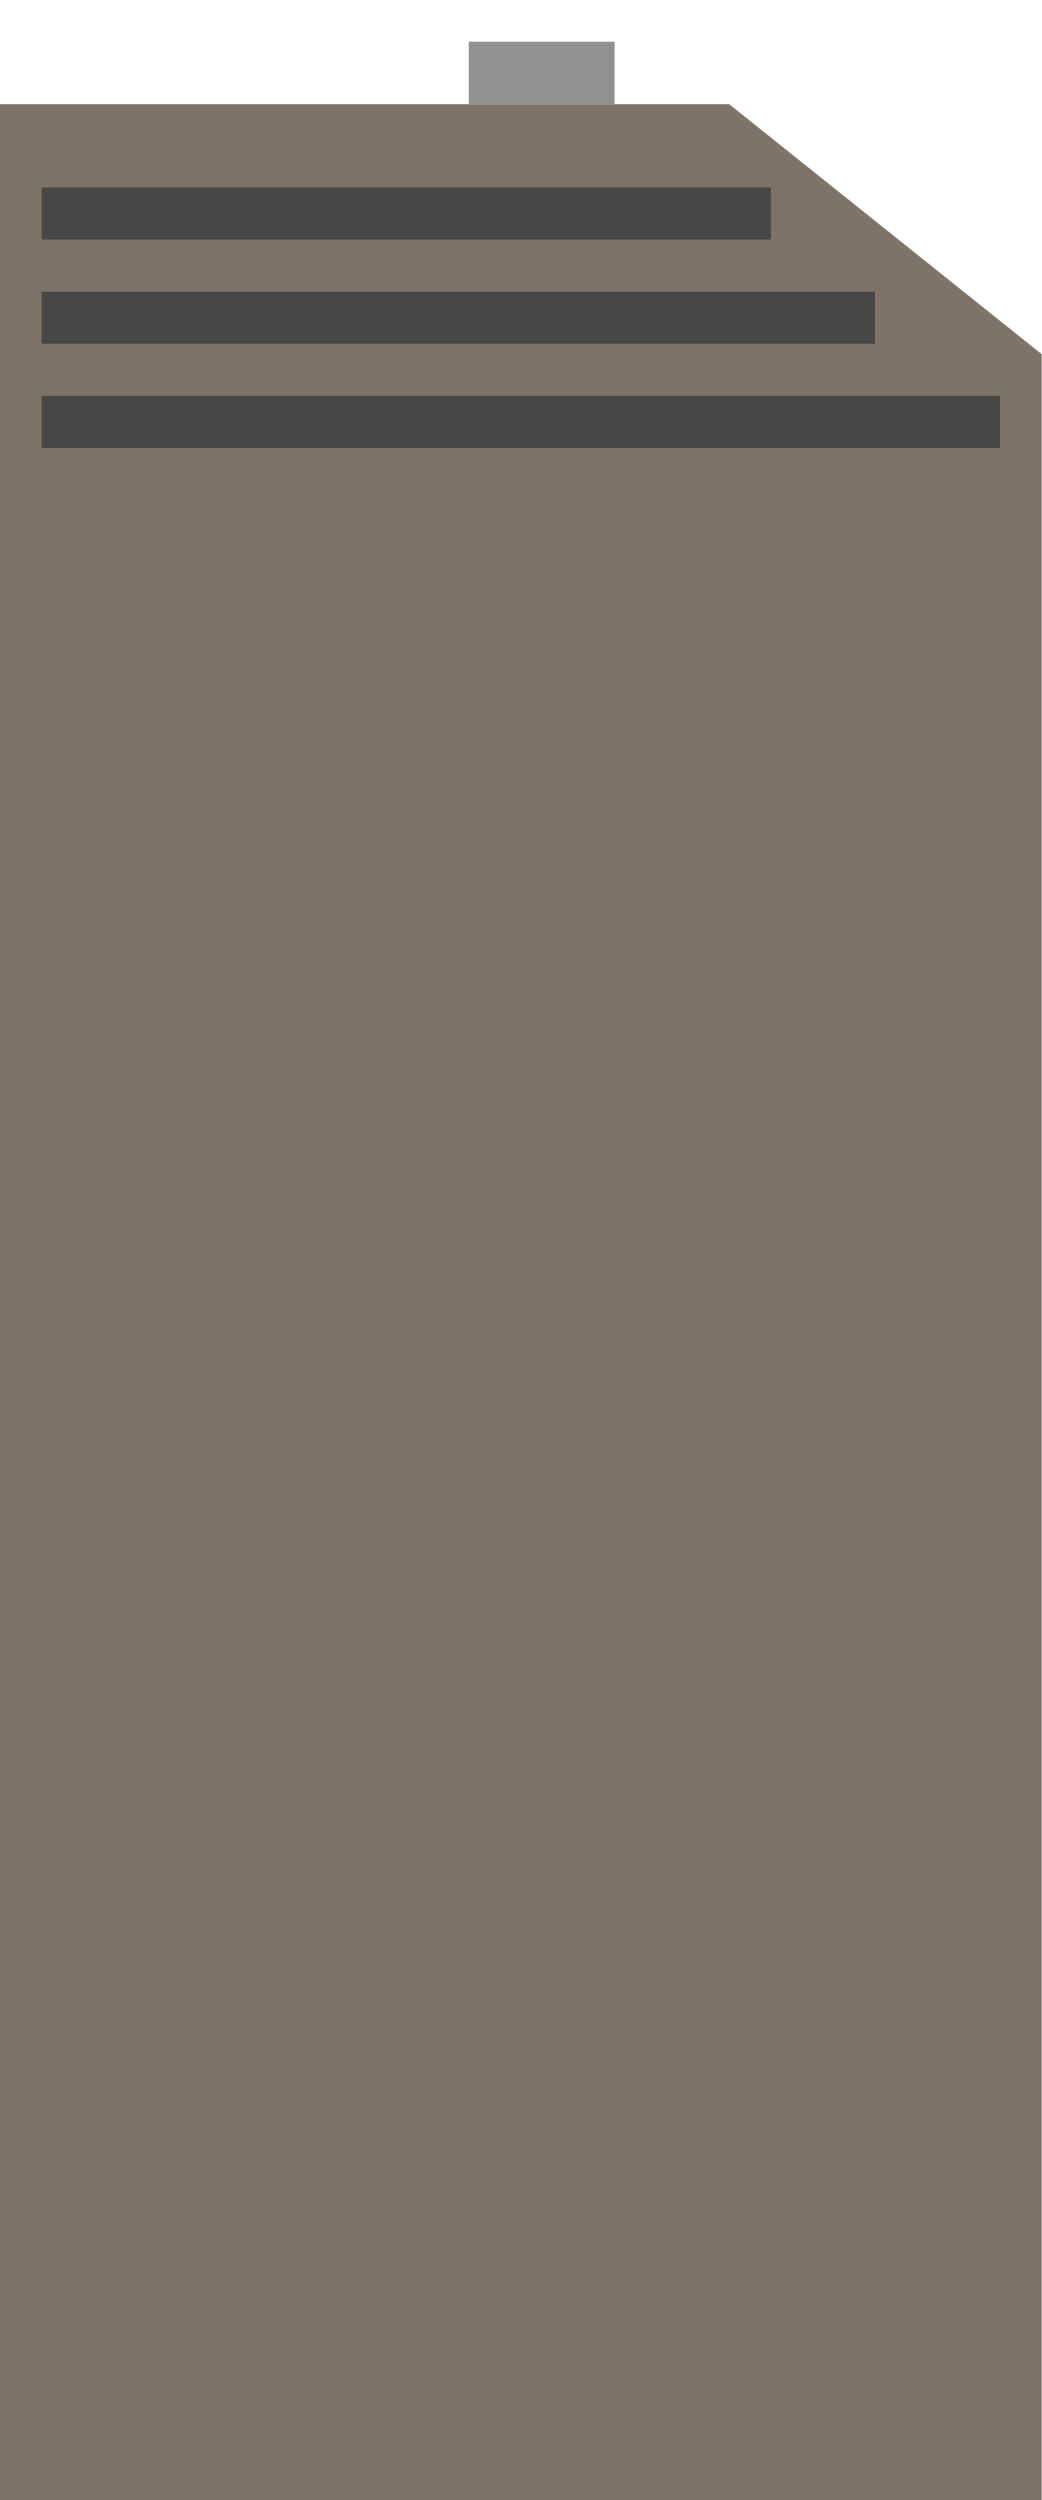
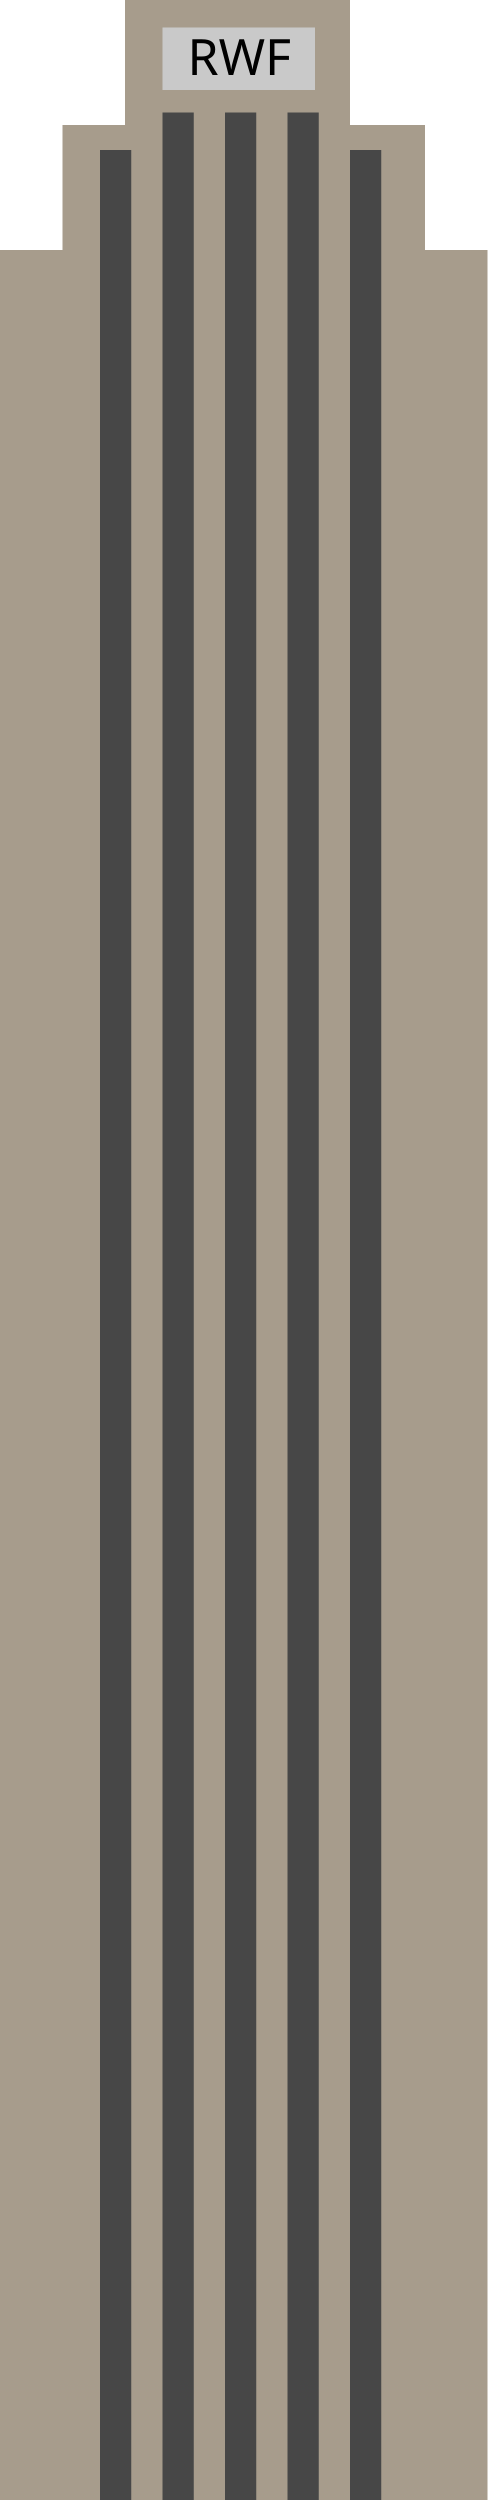
- <svg xmlns="http://www.w3.org/2000/svg" height="1200" width="500">
-   <polygon x="0" y="0" points="0,50 350,50 500,170 500,1200, 0,1200" width="500" height="1200" style="fill:rgb(125, 116, 103)" />
-   <rect x="225" y="20" width="70" height="30" style="fill:#909090" />
-   <rect x="20" y="90" width="350" height="25" style="fill:rgb(71, 71, 71)" />
-   <rect x="20" y="140" width="400" height="25" style="fill:rgb(71, 71, 71)" />
-   <rect x="20" y="190" width="460" height="25" style="fill:rgb(71, 71, 71)" />
+ <svg xmlns="http://www.w3.org/2000/svg" height="2000" width="400">
+   <rect x="100" y="0" width="180" height="100" fill="#a79c8c" />
+   <rect x="50" y="100" width="290" height="2000" fill="#a79c8c" />
+   <rect x="0" y="200" width="390" height="2000" fill="#a79c8c" />
+   <rect x="130" y="22" width="122" height="50" fill="#c9c9c9" />
+   <text x="150" y="60" style="font-size: 40px; font-family:Hobostd; text-shadow: 1px 1px 3px black">RWF</text>
+   <rect x="80" y="120" width="25" height="2000" style="fill:rgb(71, 71, 71)" />
+   <rect x="130" y="90" width="25" height="2000" style="fill:rgb(71, 71, 71)" />
+   <rect x="180" y="90" width="25" height="2000" style="fill:rgb(71, 71, 71)" />
+   <rect x="230" y="90" width="25" height="2000" style="fill:rgb(71, 71, 71)" />
+   <rect x="280" y="120" width="25" height="2000" style="fill:rgb(71, 71, 71)" />
</svg>
